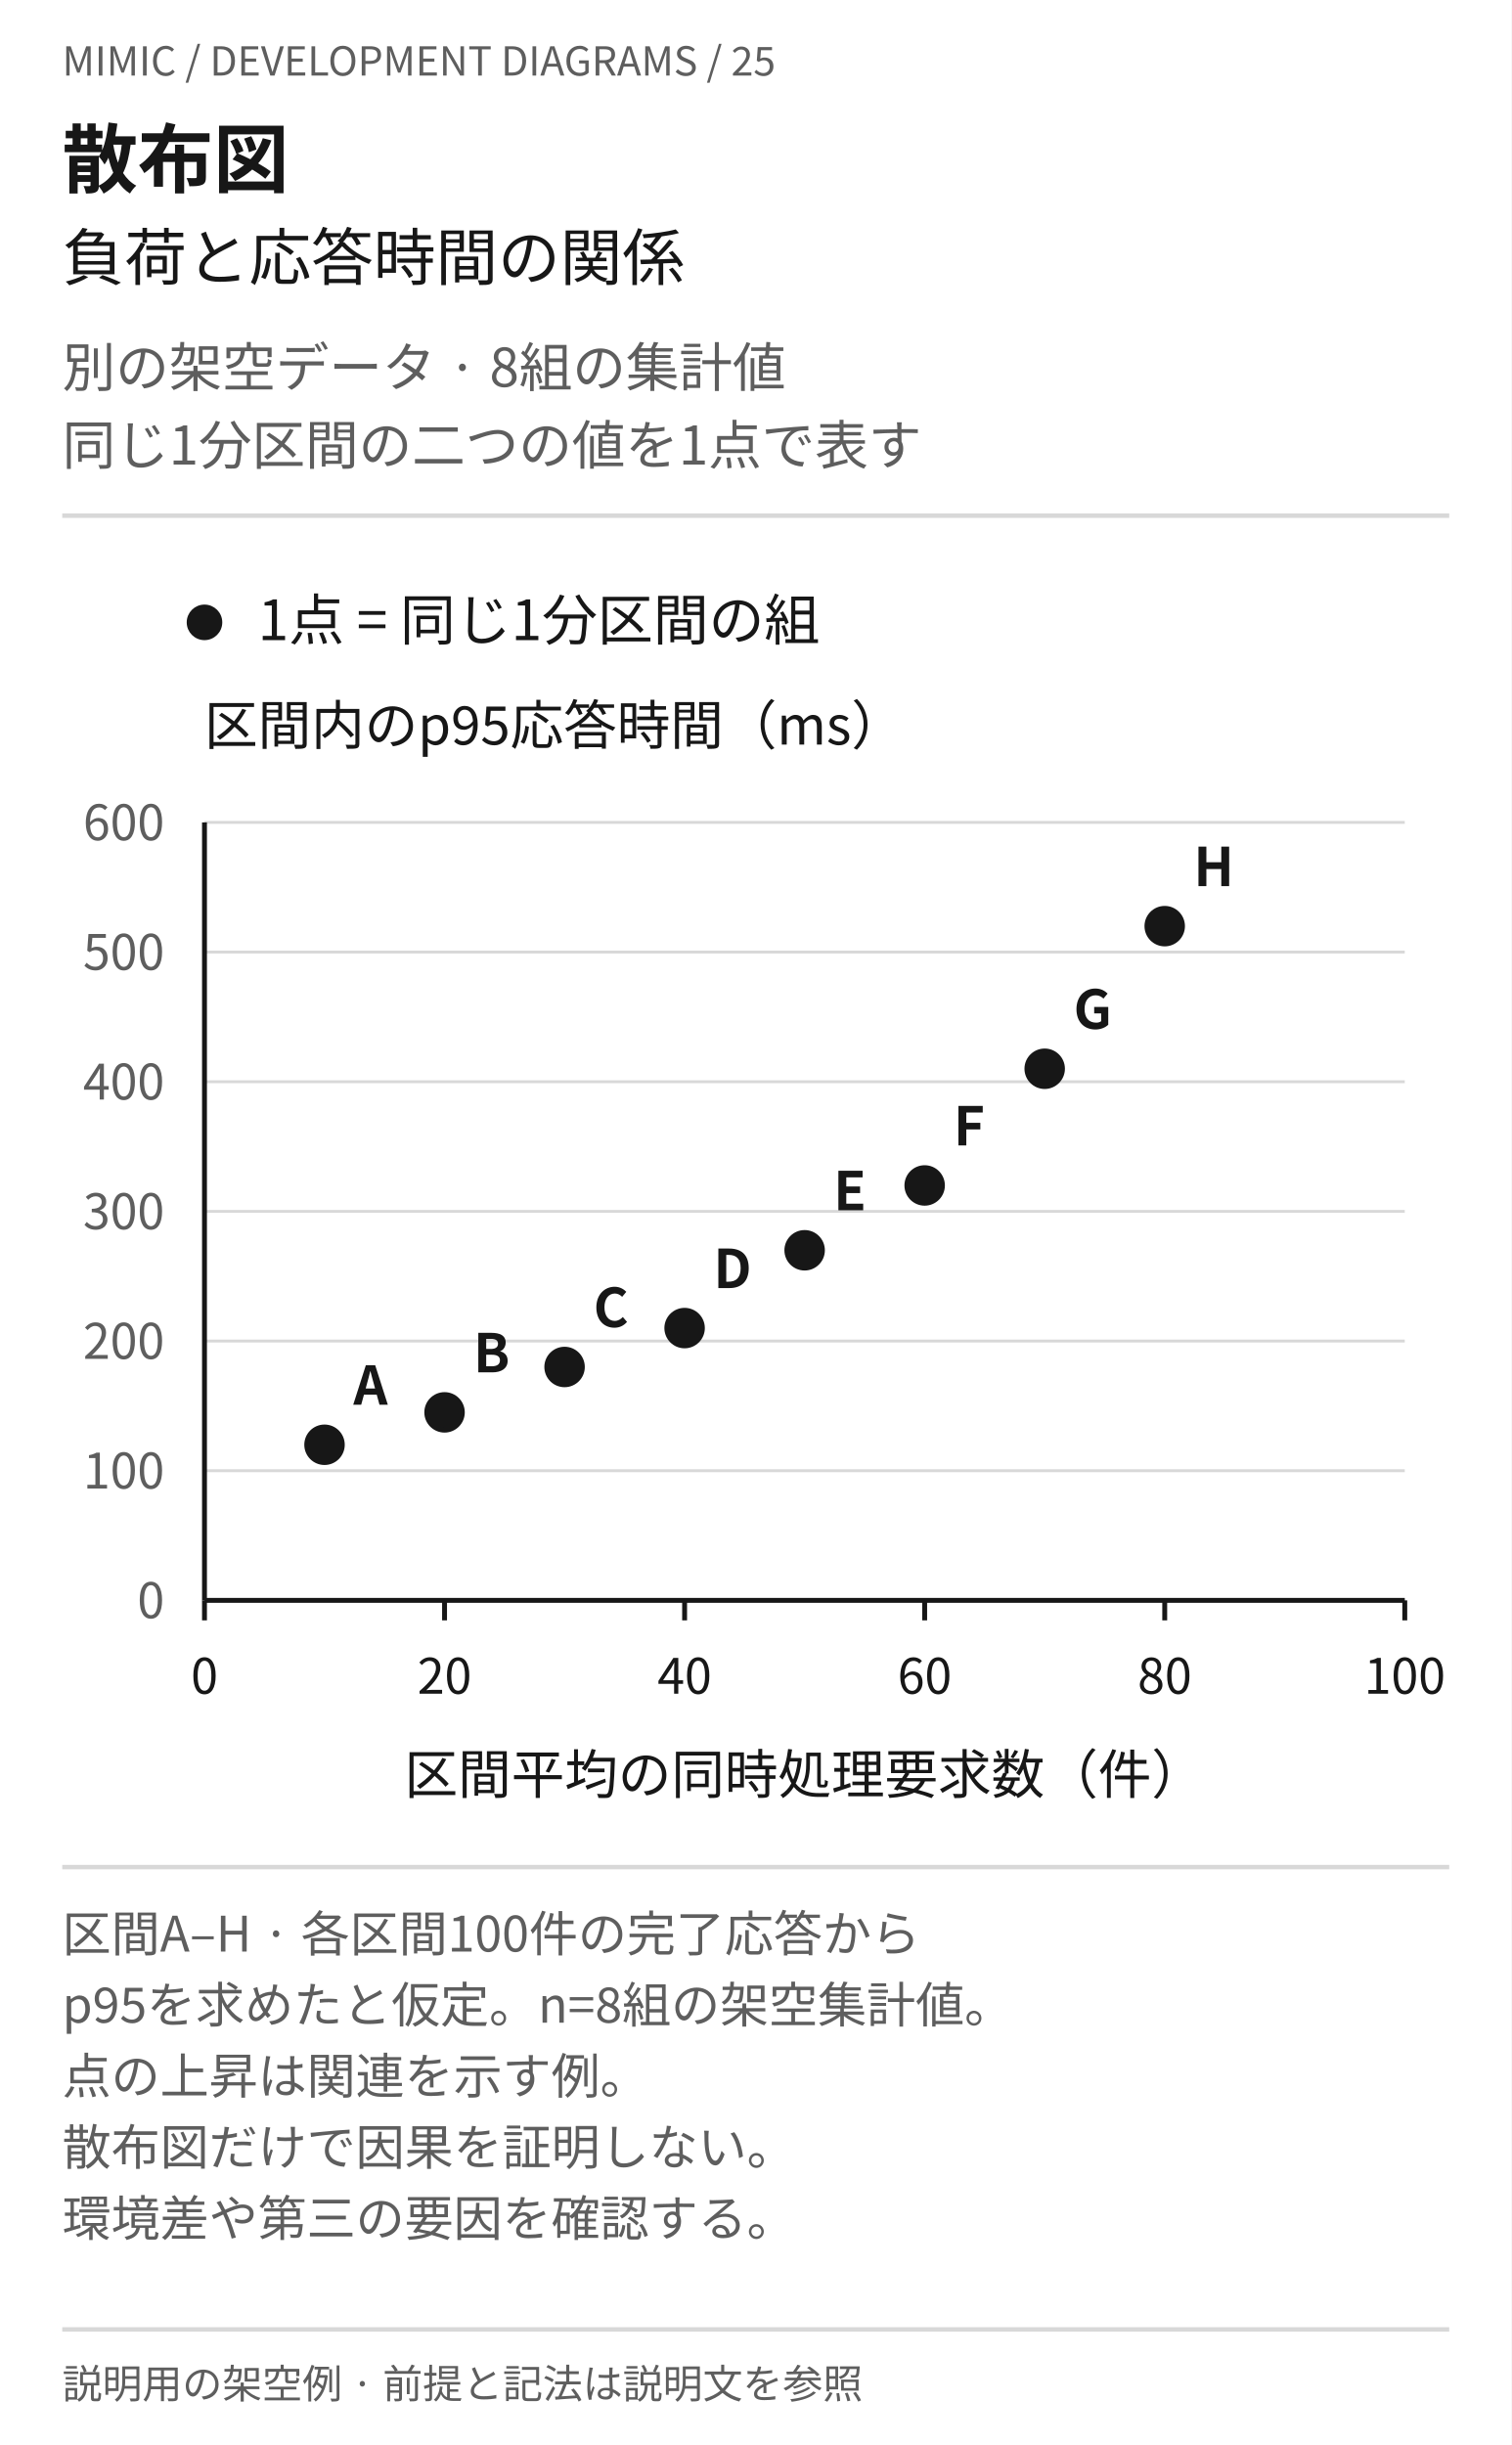
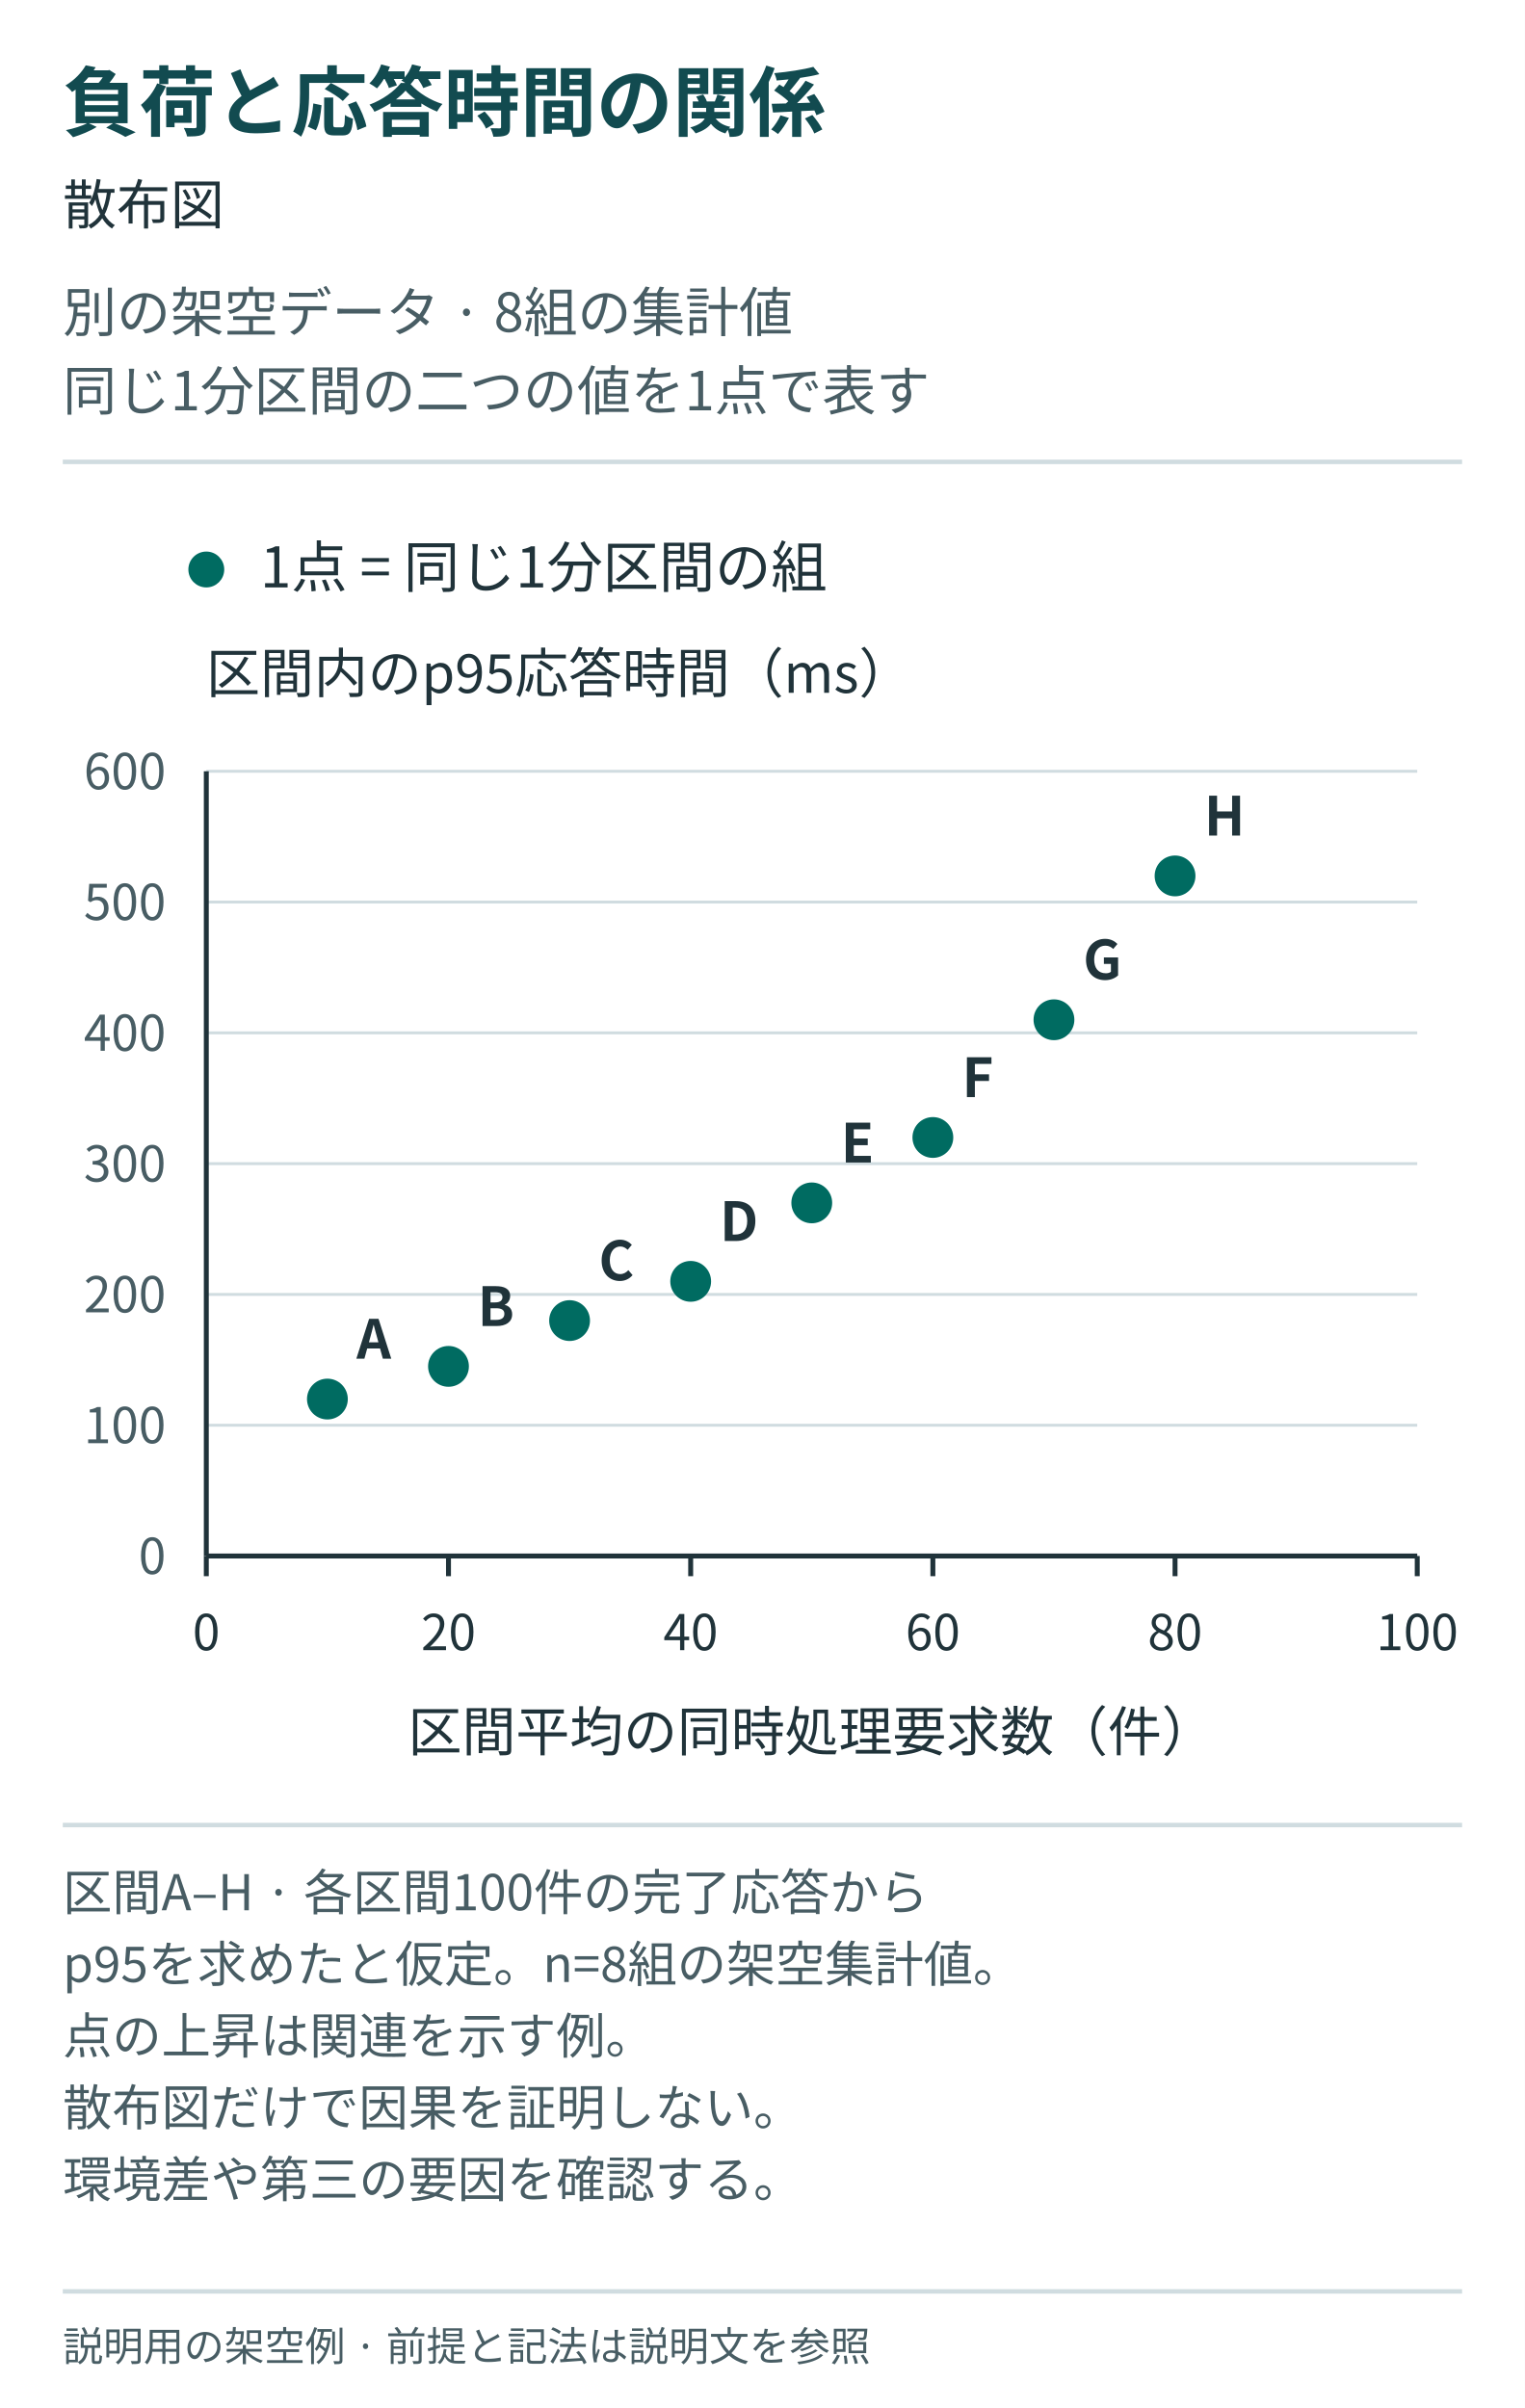
- <svg xmlns="http://www.w3.org/2000/svg" viewBox="0 0 680 1100" role="img" aria-labelledby="title desc">
+ <svg xmlns="http://www.w3.org/2000/svg" viewBox="0 26 680 1074" role="img" aria-labelledby="title desc">
  <rect x="0" y="0" width="680" height="1100" fill="#ffffff" stroke="none" stroke-width="2" />
-   <text x="28" y="34" fill="#5e5e5e" font-family="Noto Sans CJK JP, sans-serif" font-size="18" font-weight="400" text-anchor="start">MIMIC / DEVELOPMENT DIAGRAMS / 25</text>
-   <text x="28" y="84" fill="#171717" font-family="Noto Sans CJK JP, sans-serif" font-size="34" font-weight="600" text-anchor="start">散布図</text>
-   <text x="28" y="126" fill="#171717" font-family="Noto Sans CJK JP, sans-serif" font-size="28" font-weight="500" text-anchor="start">負荷と応答時間の関係</text>
-   <text x="28" y="174" fill="#5e5e5e" font-family="Noto Sans CJK JP, sans-serif" font-size="24" font-weight="400" text-anchor="start">別の架空データ · 8組の集計値</text>
-   <text x="28" y="209" fill="#5e5e5e" font-family="Noto Sans CJK JP, sans-serif" font-size="24" font-weight="400" text-anchor="start">同じ1分区間の二つの値を1点で表す</text>
-   <line x1="28" y1="232" x2="652" y2="232" stroke="#d8d8d8" stroke-width="2" />
-   <line x1="28" y1="1048" x2="652" y2="1048" stroke="#d8d8d8" stroke-width="2" />
-   <text x="28" y="1079" fill="#5e5e5e" font-family="Noto Sans CJK JP, sans-serif" font-size="18" font-weight="400" text-anchor="start">説明用の架空例 · 前提と記法は説明文を参照</text>
-   <circle cx="92" cy="280" r="7" fill="#171717" stroke="#171717" stroke-width="2" />
-   <text x="116" y="288" fill="#171717" font-family="Noto Sans CJK JP, sans-serif" font-size="25" font-weight="400" text-anchor="start">1点 = 同じ1分区間の組</text>
-   <text x="92" y="335" fill="#171717" font-family="Noto Sans CJK JP, sans-serif" font-size="24" font-weight="400" text-anchor="start">区間内のp95応答時間（ms）</text>
-   <line x1="92" y1="720.0" x2="632" y2="720.0" stroke="#d8d8d8" stroke-width="1.3" />
-   <text x="74" y="728.0" fill="#5e5e5e" font-family="Noto Sans CJK JP, sans-serif" font-size="22" font-weight="400" text-anchor="end">0</text>
-   <line x1="92" y1="661.67" x2="632" y2="661.67" stroke="#d8d8d8" stroke-width="1.3" />
-   <text x="74" y="669.67" fill="#5e5e5e" font-family="Noto Sans CJK JP, sans-serif" font-size="22" font-weight="400" text-anchor="end">100</text>
-   <line x1="92" y1="603.33" x2="632" y2="603.33" stroke="#d8d8d8" stroke-width="1.3" />
-   <text x="74" y="611.33" fill="#5e5e5e" font-family="Noto Sans CJK JP, sans-serif" font-size="22" font-weight="400" text-anchor="end">200</text>
-   <line x1="92" y1="545.0" x2="632" y2="545.0" stroke="#d8d8d8" stroke-width="1.3" />
-   <text x="74" y="553.0" fill="#5e5e5e" font-family="Noto Sans CJK JP, sans-serif" font-size="22" font-weight="400" text-anchor="end">300</text>
-   <line x1="92" y1="486.67" x2="632" y2="486.67" stroke="#d8d8d8" stroke-width="1.3" />
-   <text x="74" y="494.67" fill="#5e5e5e" font-family="Noto Sans CJK JP, sans-serif" font-size="22" font-weight="400" text-anchor="end">400</text>
-   <line x1="92" y1="428.33" x2="632" y2="428.33" stroke="#d8d8d8" stroke-width="1.3" />
-   <text x="74" y="436.33" fill="#5e5e5e" font-family="Noto Sans CJK JP, sans-serif" font-size="22" font-weight="400" text-anchor="end">500</text>
-   <line x1="92" y1="370.0" x2="632" y2="370.0" stroke="#d8d8d8" stroke-width="1.3" />
-   <text x="74" y="378.0" fill="#5e5e5e" font-family="Noto Sans CJK JP, sans-serif" font-size="22" font-weight="400" text-anchor="end">600</text>
-   <line x1="92" y1="370" x2="92" y2="720" stroke="#171717" stroke-width="2.2" />
-   <line x1="92" y1="720" x2="632" y2="720" stroke="#171717" stroke-width="2.2" />
-   <line x1="92.0" y1="720" x2="92.0" y2="729" stroke="#171717" stroke-width="2.2" />
-   <text x="92.0" y="762" fill="#171717" font-family="Noto Sans CJK JP, sans-serif" font-size="22" font-weight="400" text-anchor="middle">0</text>
-   <line x1="200.0" y1="720" x2="200.0" y2="729" stroke="#171717" stroke-width="2.2" />
-   <text x="200.0" y="762" fill="#171717" font-family="Noto Sans CJK JP, sans-serif" font-size="22" font-weight="400" text-anchor="middle">20</text>
-   <line x1="308.0" y1="720" x2="308.0" y2="729" stroke="#171717" stroke-width="2.2" />
-   <text x="308.0" y="762" fill="#171717" font-family="Noto Sans CJK JP, sans-serif" font-size="22" font-weight="400" text-anchor="middle">40</text>
-   <line x1="416.0" y1="720" x2="416.0" y2="729" stroke="#171717" stroke-width="2.2" />
-   <text x="416.0" y="762" fill="#171717" font-family="Noto Sans CJK JP, sans-serif" font-size="22" font-weight="400" text-anchor="middle">60</text>
-   <line x1="524.0" y1="720" x2="524.0" y2="729" stroke="#171717" stroke-width="2.2" />
-   <text x="524.0" y="762" fill="#171717" font-family="Noto Sans CJK JP, sans-serif" font-size="22" font-weight="400" text-anchor="middle">80</text>
-   <line x1="632.0" y1="720" x2="632.0" y2="729" stroke="#171717" stroke-width="2.2" />
-   <text x="632.0" y="762" fill="#171717" font-family="Noto Sans CJK JP, sans-serif" font-size="22" font-weight="400" text-anchor="middle">100</text>
-   <text x="362" y="807" fill="#171717" font-family="Noto Sans CJK JP, sans-serif" font-size="24" font-weight="400" text-anchor="middle">区間平均の同時処理要求数（件）</text>
-   <circle cx="146.0" cy="650.0" r="8" fill="#171717" stroke="#171717" stroke-width="2.2" />
-   <text x="159.0" y="632.0" fill="#171717" font-family="Noto Sans CJK JP, sans-serif" font-size="24" font-weight="600" text-anchor="start">A</text>
-   <circle cx="200.0" cy="635.42" r="8" fill="#171717" stroke="#171717" stroke-width="2.2" />
-   <text x="213.0" y="617.42" fill="#171717" font-family="Noto Sans CJK JP, sans-serif" font-size="24" font-weight="600" text-anchor="start">B</text>
-   <circle cx="254.0" cy="615.0" r="8" fill="#171717" stroke="#171717" stroke-width="2.2" />
-   <text x="267.0" y="597.0" fill="#171717" font-family="Noto Sans CJK JP, sans-serif" font-size="24" font-weight="600" text-anchor="start">C</text>
-   <circle cx="308.0" cy="597.5" r="8" fill="#171717" stroke="#171717" stroke-width="2.2" />
-   <text x="321.0" y="579.5" fill="#171717" font-family="Noto Sans CJK JP, sans-serif" font-size="24" font-weight="600" text-anchor="start">D</text>
-   <circle cx="362.0" cy="562.5" r="8" fill="#171717" stroke="#171717" stroke-width="2.2" />
-   <text x="375.0" y="544.5" fill="#171717" font-family="Noto Sans CJK JP, sans-serif" font-size="24" font-weight="600" text-anchor="start">E</text>
-   <circle cx="416.0" cy="533.33" r="8" fill="#171717" stroke="#171717" stroke-width="2.2" />
-   <text x="429.0" y="515.33" fill="#171717" font-family="Noto Sans CJK JP, sans-serif" font-size="24" font-weight="600" text-anchor="start">F</text>
-   <circle cx="470.0" cy="480.83" r="8" fill="#171717" stroke="#171717" stroke-width="2.2" />
-   <text x="483.0" y="462.83" fill="#171717" font-family="Noto Sans CJK JP, sans-serif" font-size="24" font-weight="600" text-anchor="start">G</text>
-   <circle cx="524.0" cy="416.67" r="8" fill="#171717" stroke="#171717" stroke-width="2.2" />
-   <text x="537.0" y="398.67" fill="#171717" font-family="Noto Sans CJK JP, sans-serif" font-size="24" font-weight="600" text-anchor="start">H</text>
-   <line x1="28" y1="840" x2="652" y2="840" stroke="#d8d8d8" stroke-width="2" />
-   <text x="28" y="878" fill="#5e5e5e" font-family="Noto Sans CJK JP, sans-serif" font-size="22" font-weight="400" text-anchor="start">区間A–H · 各区間100件の完了応答から</text>
-   <text x="28" y="910" fill="#5e5e5e" font-family="Noto Sans CJK JP, sans-serif" font-size="22" font-weight="400" text-anchor="start">p95を求めたと仮定。n=8組の架空集計値。</text>
-   <text x="28" y="942" fill="#5e5e5e" font-family="Noto Sans CJK JP, sans-serif" font-size="22" font-weight="400" text-anchor="start">点の上昇は関連を示す例。</text>
-   <text x="28" y="974" fill="#5e5e5e" font-family="Noto Sans CJK JP, sans-serif" font-size="22" font-weight="400" text-anchor="start">散布図だけで因果を証明しない。</text>
-   <text x="28" y="1006" fill="#5e5e5e" font-family="Noto Sans CJK JP, sans-serif" font-size="22" font-weight="400" text-anchor="start">環境差や第三の要因を確認する。</text>
+   <text x="28" y="84" fill="#124b50" font-family="Noto Sans CJK JP, sans-serif" font-size="34" font-weight="700" text-anchor="start">負荷と応答時間の関係</text>
+   <text x="28" y="126" fill="#20333a" font-family="Noto Sans CJK JP, sans-serif" font-size="24" font-weight="500" text-anchor="start">散布図</text>
+   <text x="28" y="174" fill="#485d64" font-family="Noto Sans CJK JP, sans-serif" font-size="24" font-weight="400" text-anchor="start">別の架空データ · 8組の集計値</text>
+   <text x="28" y="209" fill="#485d64" font-family="Noto Sans CJK JP, sans-serif" font-size="24" font-weight="400" text-anchor="start">同じ1分区間の二つの値を1点で表す</text>
+   <line x1="28" y1="232" x2="652" y2="232" stroke="#d0dce0" stroke-width="2" />
+   <line x1="28" y1="1048" x2="652" y2="1048" stroke="#d0dce0" stroke-width="2" />
+   <text x="28" y="1079" fill="#485d64" font-family="Noto Sans CJK JP, sans-serif" font-size="18" font-weight="400" text-anchor="start">説明用の架空例 · 前提と記法は説明文を参照</text>
+   <circle cx="92" cy="280" r="7" fill="#006b61" stroke="#006b61" stroke-width="2" />
+   <text x="116" y="288" fill="#20333a" font-family="Noto Sans CJK JP, sans-serif" font-size="25" font-weight="400" text-anchor="start">1点 = 同じ1分区間の組</text>
+   <text x="92" y="335" fill="#20333a" font-family="Noto Sans CJK JP, sans-serif" font-size="24" font-weight="400" text-anchor="start">区間内のp95応答時間（ms）</text>
+   <line x1="92" y1="720.0" x2="632" y2="720.0" stroke="#d0dce0" stroke-width="1.3" />
+   <text x="74" y="728.0" fill="#485d64" font-family="Noto Sans CJK JP, sans-serif" font-size="22" font-weight="400" text-anchor="end">0</text>
+   <line x1="92" y1="661.67" x2="632" y2="661.67" stroke="#d0dce0" stroke-width="1.3" />
+   <text x="74" y="669.67" fill="#485d64" font-family="Noto Sans CJK JP, sans-serif" font-size="22" font-weight="400" text-anchor="end">100</text>
+   <line x1="92" y1="603.33" x2="632" y2="603.33" stroke="#d0dce0" stroke-width="1.3" />
+   <text x="74" y="611.33" fill="#485d64" font-family="Noto Sans CJK JP, sans-serif" font-size="22" font-weight="400" text-anchor="end">200</text>
+   <line x1="92" y1="545.0" x2="632" y2="545.0" stroke="#d0dce0" stroke-width="1.3" />
+   <text x="74" y="553.0" fill="#485d64" font-family="Noto Sans CJK JP, sans-serif" font-size="22" font-weight="400" text-anchor="end">300</text>
+   <line x1="92" y1="486.67" x2="632" y2="486.67" stroke="#d0dce0" stroke-width="1.3" />
+   <text x="74" y="494.67" fill="#485d64" font-family="Noto Sans CJK JP, sans-serif" font-size="22" font-weight="400" text-anchor="end">400</text>
+   <line x1="92" y1="428.33" x2="632" y2="428.33" stroke="#d0dce0" stroke-width="1.3" />
+   <text x="74" y="436.33" fill="#485d64" font-family="Noto Sans CJK JP, sans-serif" font-size="22" font-weight="400" text-anchor="end">500</text>
+   <line x1="92" y1="370.0" x2="632" y2="370.0" stroke="#d0dce0" stroke-width="1.3" />
+   <text x="74" y="378.0" fill="#485d64" font-family="Noto Sans CJK JP, sans-serif" font-size="22" font-weight="400" text-anchor="end">600</text>
+   <line x1="92" y1="370" x2="92" y2="720" stroke="#20333a" stroke-width="2.2" />
+   <line x1="92" y1="720" x2="632" y2="720" stroke="#20333a" stroke-width="2.2" />
+   <line x1="92.0" y1="720" x2="92.0" y2="729" stroke="#20333a" stroke-width="2.2" />
+   <text x="92.0" y="762" fill="#20333a" font-family="Noto Sans CJK JP, sans-serif" font-size="22" font-weight="400" text-anchor="middle">0</text>
+   <line x1="200.0" y1="720" x2="200.0" y2="729" stroke="#20333a" stroke-width="2.2" />
+   <text x="200.0" y="762" fill="#20333a" font-family="Noto Sans CJK JP, sans-serif" font-size="22" font-weight="400" text-anchor="middle">20</text>
+   <line x1="308.0" y1="720" x2="308.0" y2="729" stroke="#20333a" stroke-width="2.2" />
+   <text x="308.0" y="762" fill="#20333a" font-family="Noto Sans CJK JP, sans-serif" font-size="22" font-weight="400" text-anchor="middle">40</text>
+   <line x1="416.0" y1="720" x2="416.0" y2="729" stroke="#20333a" stroke-width="2.2" />
+   <text x="416.0" y="762" fill="#20333a" font-family="Noto Sans CJK JP, sans-serif" font-size="22" font-weight="400" text-anchor="middle">60</text>
+   <line x1="524.0" y1="720" x2="524.0" y2="729" stroke="#20333a" stroke-width="2.2" />
+   <text x="524.0" y="762" fill="#20333a" font-family="Noto Sans CJK JP, sans-serif" font-size="22" font-weight="400" text-anchor="middle">80</text>
+   <line x1="632.0" y1="720" x2="632.0" y2="729" stroke="#20333a" stroke-width="2.2" />
+   <text x="632.0" y="762" fill="#20333a" font-family="Noto Sans CJK JP, sans-serif" font-size="22" font-weight="400" text-anchor="middle">100</text>
+   <text x="362" y="807" fill="#20333a" font-family="Noto Sans CJK JP, sans-serif" font-size="24" font-weight="400" text-anchor="middle">区間平均の同時処理要求数（件）</text>
+   <circle cx="146.0" cy="650.0" r="8" fill="#006b61" stroke="#006b61" stroke-width="2.2" />
+   <text x="159.0" y="632.0" fill="#20333a" font-family="Noto Sans CJK JP, sans-serif" font-size="24" font-weight="600" text-anchor="start">A</text>
+   <circle cx="200.0" cy="635.42" r="8" fill="#006b61" stroke="#006b61" stroke-width="2.2" />
+   <text x="213.0" y="617.42" fill="#20333a" font-family="Noto Sans CJK JP, sans-serif" font-size="24" font-weight="600" text-anchor="start">B</text>
+   <circle cx="254.0" cy="615.0" r="8" fill="#006b61" stroke="#006b61" stroke-width="2.2" />
+   <text x="267.0" y="597.0" fill="#20333a" font-family="Noto Sans CJK JP, sans-serif" font-size="24" font-weight="600" text-anchor="start">C</text>
+   <circle cx="308.0" cy="597.5" r="8" fill="#006b61" stroke="#006b61" stroke-width="2.2" />
+   <text x="321.0" y="579.5" fill="#20333a" font-family="Noto Sans CJK JP, sans-serif" font-size="24" font-weight="600" text-anchor="start">D</text>
+   <circle cx="362.0" cy="562.5" r="8" fill="#006b61" stroke="#006b61" stroke-width="2.2" />
+   <text x="375.0" y="544.5" fill="#20333a" font-family="Noto Sans CJK JP, sans-serif" font-size="24" font-weight="600" text-anchor="start">E</text>
+   <circle cx="416.0" cy="533.33" r="8" fill="#006b61" stroke="#006b61" stroke-width="2.2" />
+   <text x="429.0" y="515.33" fill="#20333a" font-family="Noto Sans CJK JP, sans-serif" font-size="24" font-weight="600" text-anchor="start">F</text>
+   <circle cx="470.0" cy="480.83" r="8" fill="#006b61" stroke="#006b61" stroke-width="2.2" />
+   <text x="483.0" y="462.83" fill="#20333a" font-family="Noto Sans CJK JP, sans-serif" font-size="24" font-weight="600" text-anchor="start">G</text>
+   <circle cx="524.0" cy="416.67" r="8" fill="#006b61" stroke="#006b61" stroke-width="2.2" />
+   <text x="537.0" y="398.67" fill="#20333a" font-family="Noto Sans CJK JP, sans-serif" font-size="24" font-weight="600" text-anchor="start">H</text>
+   <line x1="28" y1="840" x2="652" y2="840" stroke="#d0dce0" stroke-width="2" />
+   <text x="28" y="878" fill="#485d64" font-family="Noto Sans CJK JP, sans-serif" font-size="22" font-weight="400" text-anchor="start">区間A–H · 各区間100件の完了応答から</text>
+   <text x="28" y="910" fill="#485d64" font-family="Noto Sans CJK JP, sans-serif" font-size="22" font-weight="400" text-anchor="start">p95を求めたと仮定。n=8組の架空集計値。</text>
+   <text x="28" y="942" fill="#485d64" font-family="Noto Sans CJK JP, sans-serif" font-size="22" font-weight="400" text-anchor="start">点の上昇は関連を示す例。</text>
+   <text x="28" y="974" fill="#485d64" font-family="Noto Sans CJK JP, sans-serif" font-size="22" font-weight="400" text-anchor="start">散布図だけで因果を証明しない。</text>
+   <text x="28" y="1006" fill="#485d64" font-family="Noto Sans CJK JP, sans-serif" font-size="22" font-weight="400" text-anchor="start">環境差や第三の要因を確認する。</text>
</svg>
